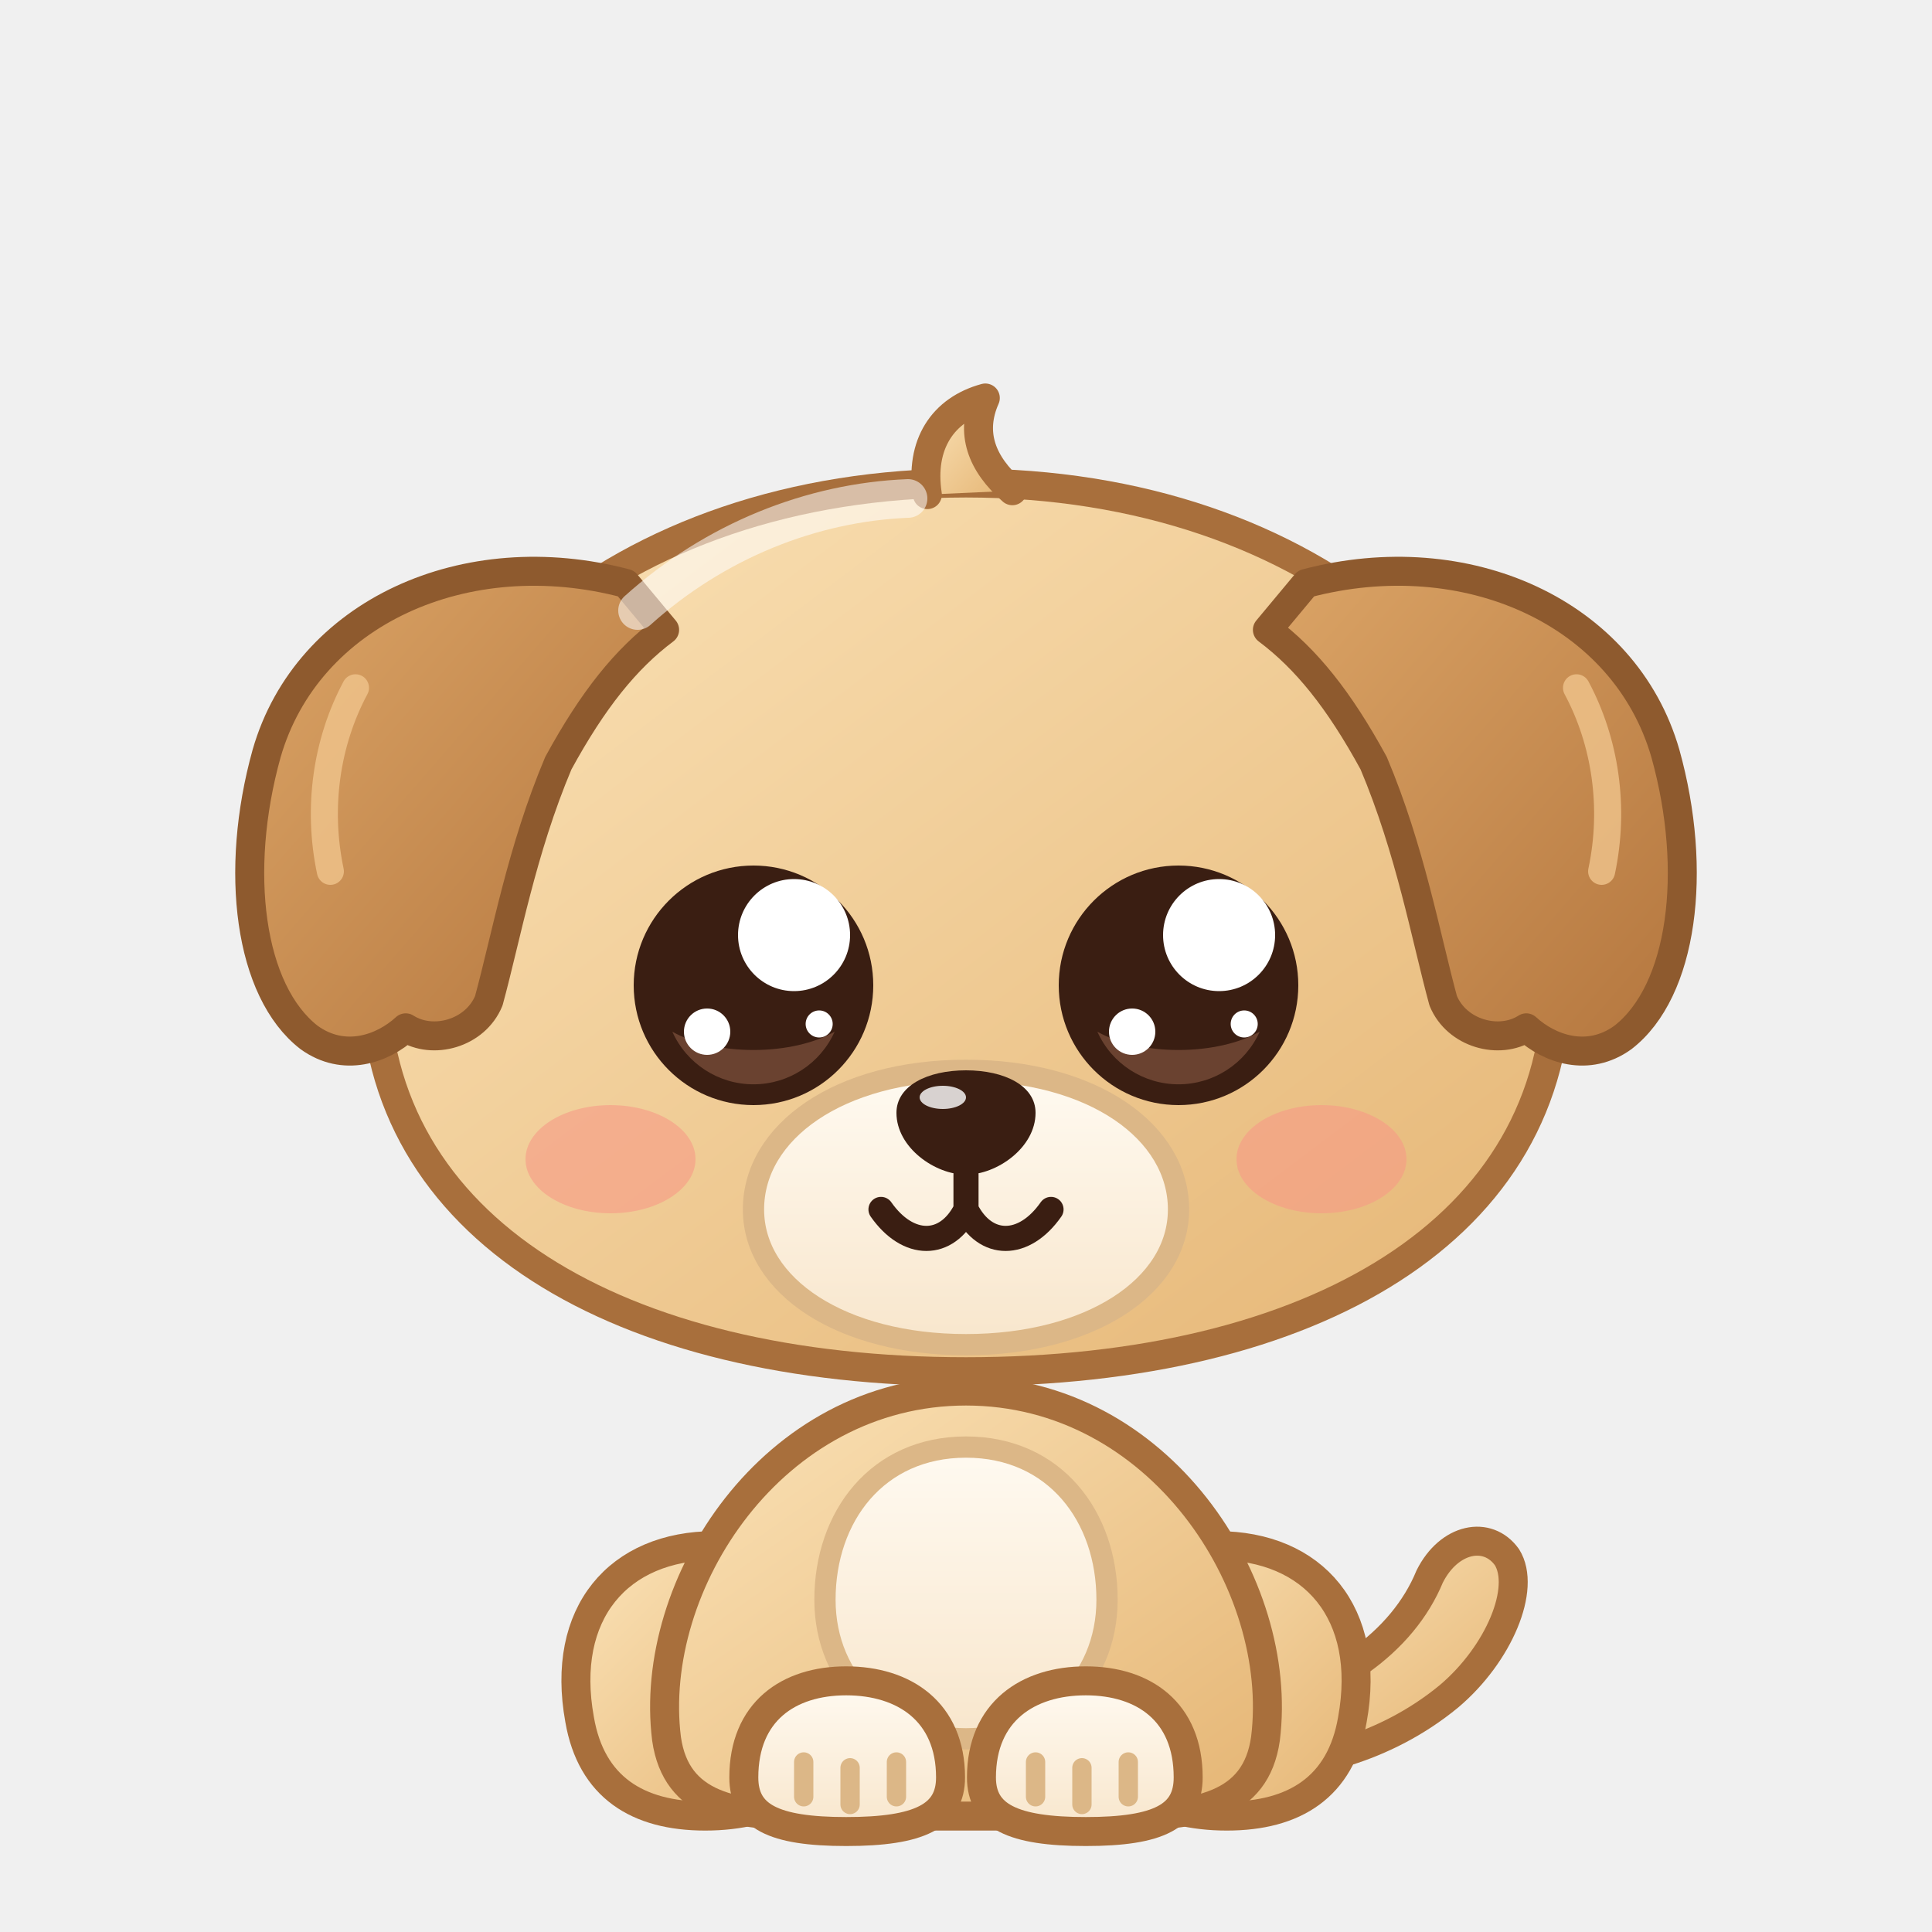
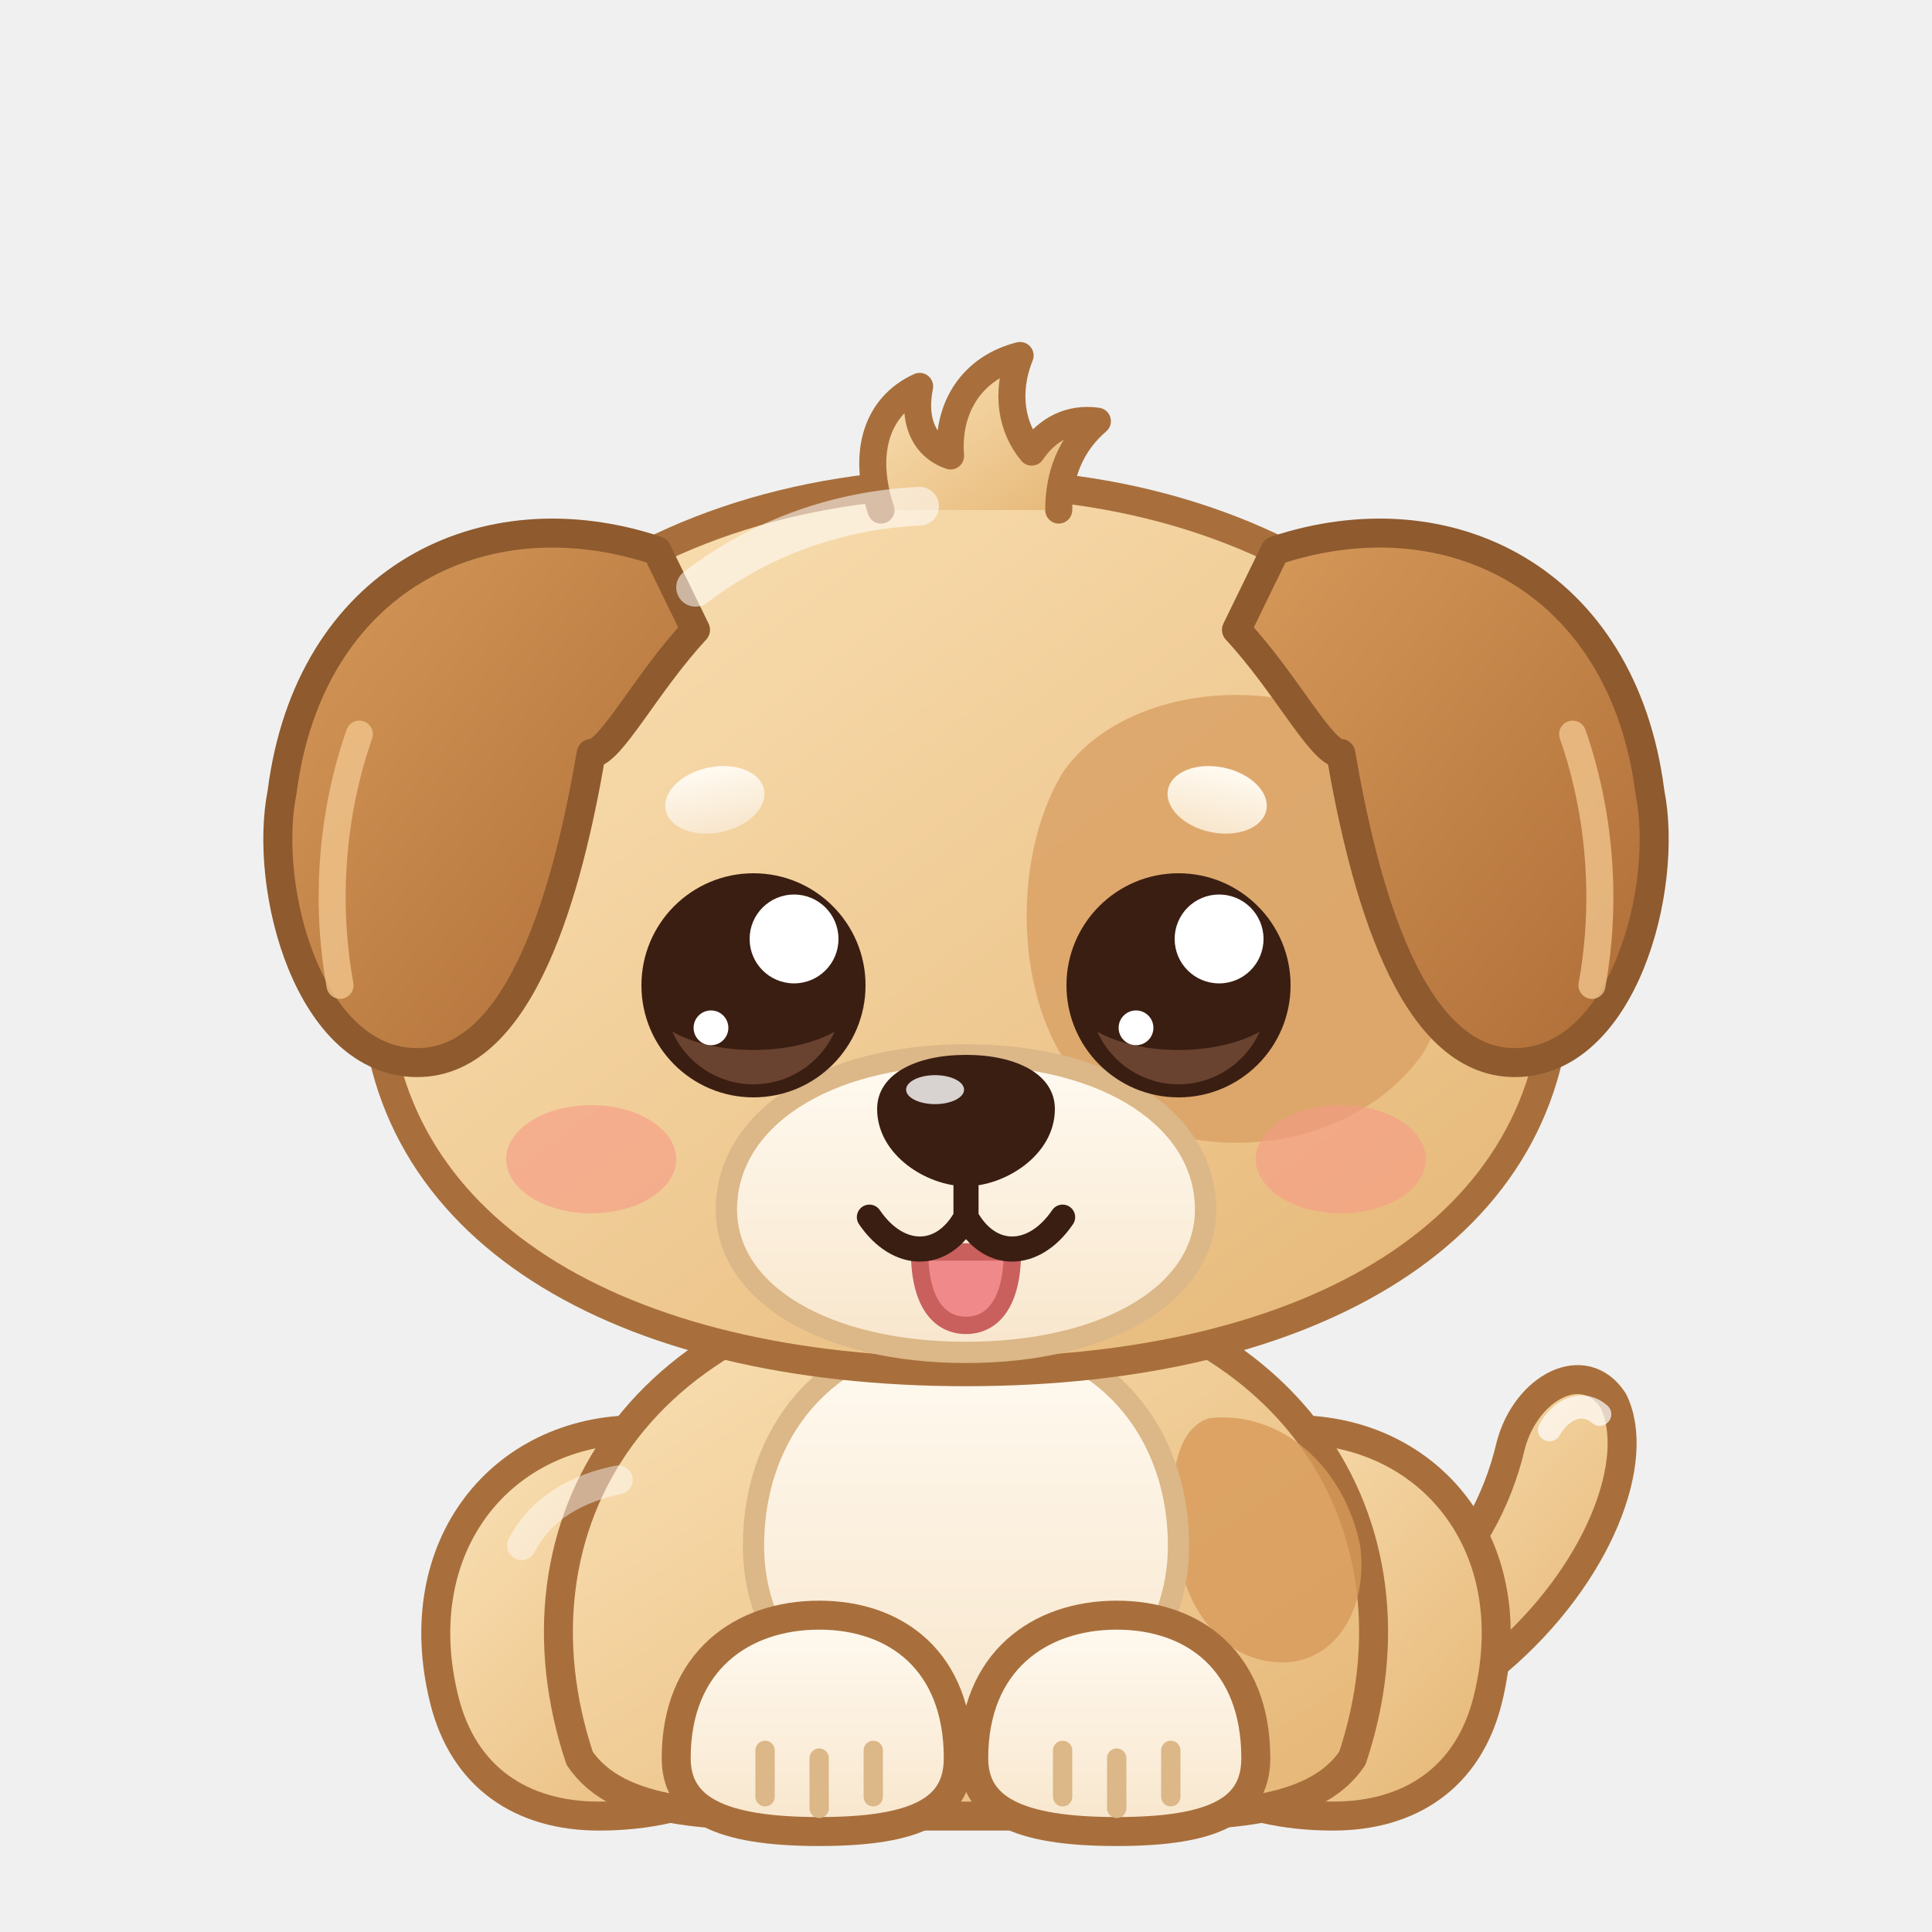
<svg xmlns="http://www.w3.org/2000/svg" viewBox="0 0 100 100" width="480" height="480">
  <defs>
    <linearGradient id="waffles-f1-fur" x1="0" y1="0" x2="1" y2="1">
      <stop offset="0" stop-color="#fbe3b8" />
      <stop offset="1" stop-color="#e5b574" />
    </linearGradient>
    <linearGradient id="waffles-f1-ear" x1="0" y1="0" x2="1" y2="1">
-       <stop offset="0" stop-color="#dba466" />
-       <stop offset="1" stop-color="#b4763e" />
+       <stop offset="0" stop-color="#d79a5a" />
+       <stop offset="1" stop-color="#ad6c36" />
    </linearGradient>
    <linearGradient id="waffles-f1-cream" x1="0" y1="0" x2="0" y2="1">
      <stop offset="0" stop-color="#fffaf1" />
      <stop offset="1" stop-color="#f8e6cc" />
    </linearGradient>
-     <linearGradient id="waffles-f1-gold" x1="0" y1="0" x2="1" y2="1">
-       <stop offset="0" stop-color="#ffe08a" />
-       <stop offset="1" stop-color="#e5a93a" />
-     </linearGradient>
  </defs>
  <g>
-     <path d="M64 88.6C69 87.6 72.6 85 74 81.6 75 79.6 77 79.2 78 80.6 79 82.2 77.6 85.6 75 87.8 71.6 90.6 67.6 91.4 65 91.4Z" fill="url(#waffles-f1-fur)" stroke="#a86f3c" stroke-width="1.5" stroke-linejoin="round" stroke-linecap="round" />
-     <path d="M30 89C29 83.5 32 80 37 80 42 80 44.5 84 43.5 89 43 92.5 40 94 36.5 94 33 94 30.6 92.5 30 89Z" fill="url(#waffles-f1-fur)" stroke="#a86f3c" stroke-width="1.5" stroke-linejoin="round" stroke-linecap="round" />
-     <path d="M70.0 89.0 C71.0 83.5 68.0 80.0 63.0 80.0 58.0 80.0 55.5 84.0 56.5 89.0 57.0 92.5 60.0 94.0 63.5 94.0 67.0 94.0 69.4 92.5 70.0 89.0Z" fill="url(#waffles-f1-fur)" stroke="#a86f3c" stroke-width="1.5" stroke-linejoin="round" stroke-linecap="round" />
-     <path d="M34.5 90C33.5 82 40 72 50 72 60 72 66.5 82 65.5 90 65 93.5 62 94 58 94H42C38 94 35 93.5 34.5 90Z" fill="url(#waffles-f1-fur)" stroke="#a86f3c" stroke-width="1.5" stroke-linejoin="round" stroke-linecap="round" />
-     <path d="M50.0 74.9 C54.6 74.9 57.3 78.5 57.3 82.8 57.3 87.1 54.0 90.0 50.0 90.0 S42.7 87.1 42.7 82.8 C42.7 78.5 45.4 74.9 50.0 74.9Z" fill="url(#waffles-f1-cream)" stroke="#dcb787" stroke-width="1.1" stroke-linejoin="round" stroke-linecap="round" />
-     <path d="M38.5 92C38.5 88.6 40.8 87 43.8 87S49.2 88.6 49.2 92C49.2 94 47.6 94.8 43.8 94.8S38.5 94 38.5 92Z" fill="url(#waffles-f1-cream)" stroke="#a86f3c" stroke-width="1.5" stroke-linejoin="round" stroke-linecap="round" />
-     <path d="M61.5 92.0 C61.5 88.6 59.2 87.0 56.2 87.0 S50.8 88.6 50.8 92.0 C50.8 94.0 52.4 94.8 56.2 94.8 S61.5 94.0 61.5 92.0Z" fill="url(#waffles-f1-cream)" stroke="#a86f3c" stroke-width="1.5" stroke-linejoin="round" stroke-linecap="round" />
-     <path d="M41.6 93v-1.8M44 93.4v-1.9M46.4 93v-1.8M53.6 93v-1.8M56 93.4v-1.9M58.4 93v-1.8" stroke="#dcb787" stroke-width="1" stroke-linecap="round" />
+     <path d="M66.2 86.0 C72.2 85.2 76.8 80.8 78.2 74.8 C79.0 71.8 82.0 70.2 83.5 72.5 C85.0 75.5 82.8 81.5 77.5 86.0 C73.8 89.0 69.2 90.5 66.2 90.5Z" fill="url(#waffles-f1-fur)" stroke="#a86f3c" stroke-width="1.5" stroke-linejoin="round" stroke-linecap="round" />
+     <path d="M80.2 74.0 C80.9 72.8 82.0 72.5 82.8 73.2" stroke="#fff" stroke-width="1.2" fill="none" stroke-linecap="round" opacity=".7" />
+     <path d="M23 88C21 80 26 74 33 74 40 74 43 81 41 88 40 92 36 94 31 94 27 94 24 92 23 88Z" fill="url(#waffles-f1-fur)" stroke="#a86f3c" stroke-width="1.5" stroke-linejoin="round" stroke-linecap="round" />
+     <path d="M77 88C79 80 74 74 67 74 60 74 57 81 59 88 60 92 64 94 69 94 73 94 76 92 77 88Z" fill="url(#waffles-f1-fur)" stroke="#a86f3c" stroke-width="1.5" stroke-linejoin="round" stroke-linecap="round" />
+     <path d="M30 91C26 79 33 67 50 66 67 67 74 79 70 91 68 94 63 94 58 94H42C37 94 32 94 30 91Z" fill="url(#waffles-f1-fur)" stroke="#a86f3c" stroke-width="1.5" stroke-linejoin="round" stroke-linecap="round" />
+     <path d="M62.6 73.4C66.4 73 69.6 76 70.4 80 70.8 83 69.4 85.6 67 86 64 86.4 61.6 84 61 80.6 60.4 77.4 60.6 74 62.6 73.4Z" fill="#d79a5a" opacity=".8" />
+     <path d="M50 69C57 69 61 74 61 80 61 86 56 90 50 90S39 86 39 80C39 74 43 69 50 69Z" fill="url(#waffles-f1-cream)" stroke="#dcb787" stroke-width="1.1" stroke-linejoin="round" stroke-linecap="round" />
+     <path d="M35 91C35 86 38.4 83.6 42.4 83.6S49.6 86 49.6 91C49.6 93.6 47.6 94.8 42.4 94.8S35 93.6 35 91Z" fill="url(#waffles-f1-cream)" stroke="#a86f3c" stroke-width="1.5" stroke-linejoin="round" stroke-linecap="round" />
+     <path d="M50.4 91C50.4 86 53.8 83.6 57.8 83.6S65 86 65 91C65 93.6 63 94.8 57.8 94.8S50.4 93.6 50.4 91Z" fill="url(#waffles-f1-cream)" stroke="#a86f3c" stroke-width="1.5" stroke-linejoin="round" stroke-linecap="round" />
+     <path d="M39.6 93v-2.4M42.4 93.6v-2.6M45.2 93v-2.4M55 93v-2.4M57.8 93.6v-2.6M60.6 93v-2.4" stroke="#dcb787" stroke-width="1" stroke-linecap="round" />
    <path d="M50 25C68 25 80.6 36 80.6 50.6 80.6 63.6 68 71 50 71S19.4 63.6 19.4 50.6C19.4 36 32 25 50 25Z" fill="url(#waffles-f1-fur)" stroke="#a86f3c" stroke-width="1.5" stroke-linejoin="round" stroke-linecap="round" />
-     <path d="M48 25.6C47.6 23 48.8 21.2 51 20.6 50.2 22.4 50.8 24 52.4 25.4" fill="url(#waffles-f1-fur)" stroke="#a86f3c" stroke-width="1.5" stroke-linejoin="round" stroke-linecap="round" />
-     <path d="M32.4 30.2 C24.1 28.0 15.9 31.7 13.8 39.0 12.1 45.1 12.9 51.3 16.0 53.7 17.8 55.0 19.8 54.3 21.0 53.2 22.4 54.1 24.6 53.5 25.3 51.8 26.2 48.5 27.0 44.0 28.9 39.5 30.7 36.2 32.4 34.1 34.4 32.6Z" fill="url(#waffles-f1-ear)" stroke="#8e5a2e" stroke-width="1.5" stroke-linejoin="round" stroke-linecap="round" />
-     <path d="M67.6 30.2 C75.9 28.0 84.1 31.7 86.2 39.0 87.9 45.1 87.1 51.3 84.0 53.7 82.2 55.0 80.2 54.3 79.0 53.2 77.6 54.1 75.4 53.5 74.7 51.8 73.8 48.5 73.0 44.0 71.1 39.5 69.3 36.2 67.6 34.1 65.6 32.6Z" fill="url(#waffles-f1-ear)" stroke="#8e5a2e" stroke-width="1.5" stroke-linejoin="round" stroke-linecap="round" />
-     <path d="M18.4 35.6 C16.9 38.4 16.4 41.8 17.1 45.1M81.6 35.6 C83.1 38.4 83.6 41.8 82.9 45.1" stroke="#f0c48c" stroke-width="1.4" fill="none" stroke-linecap="round" opacity="0.8" />
-     <path d="M50 55.4C56.6 55.4 61 58.6 61 62.6 61 66.6 56.4 69.6 50 69.6S39 66.6 39 62.6C39 58.6 43.4 55.4 50 55.4Z" fill="url(#waffles-f1-cream)" stroke="#dcb787" stroke-width="1.1" stroke-linejoin="round" stroke-linecap="round" />
-     <circle cx="39" cy="51" r="6.2" fill="#3a1e12" />
+     <clipPath id="waffles-f1-head">
+       <path d="M50 25C68 25 80.6 36 80.6 50.6 80.6 63.6 68 71 50 71S19.4 63.6 19.4 50.6C19.4 36 32 25 50 25Z" />
+     </clipPath>
+     <path clip-path="url(#waffles-f1-head)" d="M55 40C58 35.6 66 34.6 71 38 76 41.6 77 49 73.6 54.6 70 59.6 62 60.6 57 57 52.6 53.6 52 45 55 40Z" fill="#dba266" opacity=".85" />
+     <path d="M45.6 26.4 C44.6 23.4 45.4 21.0 47.6 20.0 C47.2 22.0 48.0 23.2 49.2 23.6 C49.0 21.0 50.4 19.0 52.8 18.4 C52.0 20.4 52.4 22.2 53.4 23.4 C54.2 22.2 55.4 21.6 56.8 21.8 C55.4 23.0 54.8 24.6 54.8 26.4" fill="url(#waffles-f1-fur)" stroke="#a86f3c" stroke-width="1.4" stroke-linejoin="round" stroke-linecap="round" />
+     <path d="M34 28.5 C25 25.5 16 30 14.6 41 C13.6 46.0 16 55.0 21.6 55.0 C27 55.0 29.4 46.0 30.6 39.0 C31.6 39 33.4 35.4 36 32.6Z" fill="url(#waffles-f1-ear)" stroke="#8e5a2e" stroke-width="1.5" stroke-linejoin="round" stroke-linecap="round" />
+     <path d="M66 28.5 C75 25.5 84 30 85.4 41 C86.4 46.0 84 55.0 78.4 55.0 C73 55.0 70.6 46.0 69.4 39.0 C68.4 39 66.6 35.4 64 32.6Z" fill="url(#waffles-f1-ear)" stroke="#8e5a2e" stroke-width="1.5" stroke-linejoin="round" stroke-linecap="round" />
+     <path d="M18.6 38 C17.2 42 16.8 46.6 17.6 51M81.4 38 C82.8 42 83.2 46.6 82.4 51" stroke="#f0c48c" stroke-width="1.4" fill="none" stroke-linecap="round" opacity=".8" />
+     <ellipse cx="37" cy="41.4" rx="2.6" ry="1.7" fill="url(#waffles-f1-cream)" transform="rotate(-12 37 41.4)" />
+     <ellipse cx="63" cy="41.4" rx="2.6" ry="1.7" fill="url(#waffles-f1-cream)" transform="rotate(12 63 41.4)" />
+     <path d="M50 54.6C57.4 54.6 62.4 58 62.4 62.6 62.4 67 57.2 70 50 70S37.6 67 37.6 62.6C37.6 58 42.6 54.6 50 54.6Z" fill="url(#waffles-f1-cream)" stroke="#dcb787" stroke-width="1.1" stroke-linejoin="round" stroke-linecap="round" />
+     <circle cx="39" cy="51" r="5.8" fill="#3a1e12" />
    <path d="M34.8 53.4A4.6 4.6 0 0 0 43.2 53.4 5.6 2.8 0 0 1 34.8 53.4Z" fill="#8a5a44" opacity=".6" />
-     <circle cx="41.1" cy="48.4" r="2.9" fill="#fff" />
-     <circle cx="36.6" cy="53.4" r="1.2" fill="#fff" />
-     <circle cx="42.4" cy="53" r=".7" fill="#fff" />
-     <circle cx="61" cy="51" r="6.2" fill="#3a1e12" />
+     <circle cx="41.1" cy="48.6" r="2.3" fill="#fff" />
+     <circle cx="36.8" cy="53.2" r=".9" fill="#fff" />
+     <circle cx="61" cy="51" r="5.8" fill="#3a1e12" />
    <path d="M56.8 53.4A4.6 4.6 0 0 0 65.2 53.4 5.6 2.8 0 0 1 56.8 53.4Z" fill="#8a5a44" opacity=".6" />
-     <circle cx="63.1" cy="48.4" r="2.9" fill="#fff" />
-     <circle cx="58.6" cy="53.4" r="1.2" fill="#fff" />
-     <circle cx="64.4" cy="53" r=".7" fill="#fff" />
-     <ellipse cx="31.6" cy="60" rx="4.4" ry="2.8" fill="#f79a86" opacity=".6" />
-     <ellipse cx="68.4" cy="60" rx="4.4" ry="2.8" fill="#f79a86" opacity=".6" />
-     <path d="M46.4 57.6C46.4 56.2 48 55.4 50 55.4S53.6 56.2 53.6 57.6C53.6 59.4 51.6 60.8 50 60.8S46.4 59.4 46.4 57.6Z" fill="#3a1e12" />
-     <ellipse cx="48.8" cy="56.8" rx="1.2" ry=".6" fill="#fff" opacity=".8" />
-     <path d="M50 60.8v1.8M45.6 62.6c1.4 2 3.4 2 4.4 0 1 2 3 2 4.4 0" fill="none" stroke="#3a1e12" stroke-width="1.3" stroke-linecap="round" />
-     <path d="M33 31.6c4-3.6 9-5.6 14-5.8" stroke="#fff" stroke-width="2" fill="none" stroke-linecap="round" opacity="0.55" />
+     <circle cx="63.1" cy="48.6" r="2.3" fill="#fff" />
+     <circle cx="58.8" cy="53.2" r=".9" fill="#fff" />
+     <ellipse cx="30.6" cy="60" rx="4.4" ry="2.8" fill="#f79a86" opacity=".6" />
+     <ellipse cx="69.4" cy="60" rx="4.4" ry="2.8" fill="#f79a86" opacity=".6" />
+     <path d="M45.4 57.4C45.4 55.6 47.4 54.6 50 54.6S54.6 55.6 54.6 57.4C54.6 59.8 52 61.4 50 61.4S45.4 59.8 45.4 57.4Z" fill="#3a1e12" />
+     <ellipse cx="48.4" cy="56.4" rx="1.5" ry=".75" fill="#fff" opacity=".8" />
+     <path d="M47.6 64.8C47.6 67.4 48.6 68.6 50 68.6S52.4 67.4 52.4 64.8Z" fill="#f08a8a" stroke="#c9605e" stroke-width="0.9" stroke-linejoin="round" stroke-linecap="round" />
+     <path d="M50 61.4v1.8M45 63c1.5 2.2 3.8 2.2 5 0 1.2 2.2 3.5 2.2 5 0" fill="none" stroke="#3a1e12" stroke-width="1.3" stroke-linecap="round" />
+     <path d="M36 30.4c3.4-2.6 7.4-4 11.6-4.2" stroke="#fff" stroke-width="2" fill="none" stroke-linecap="round" opacity=".55" />
+     <path d="M27 80c1-2 3-3 5-3.4" stroke="#fff" stroke-width="1.5" fill="none" stroke-linecap="round" opacity=".45" />
  </g>
</svg>
